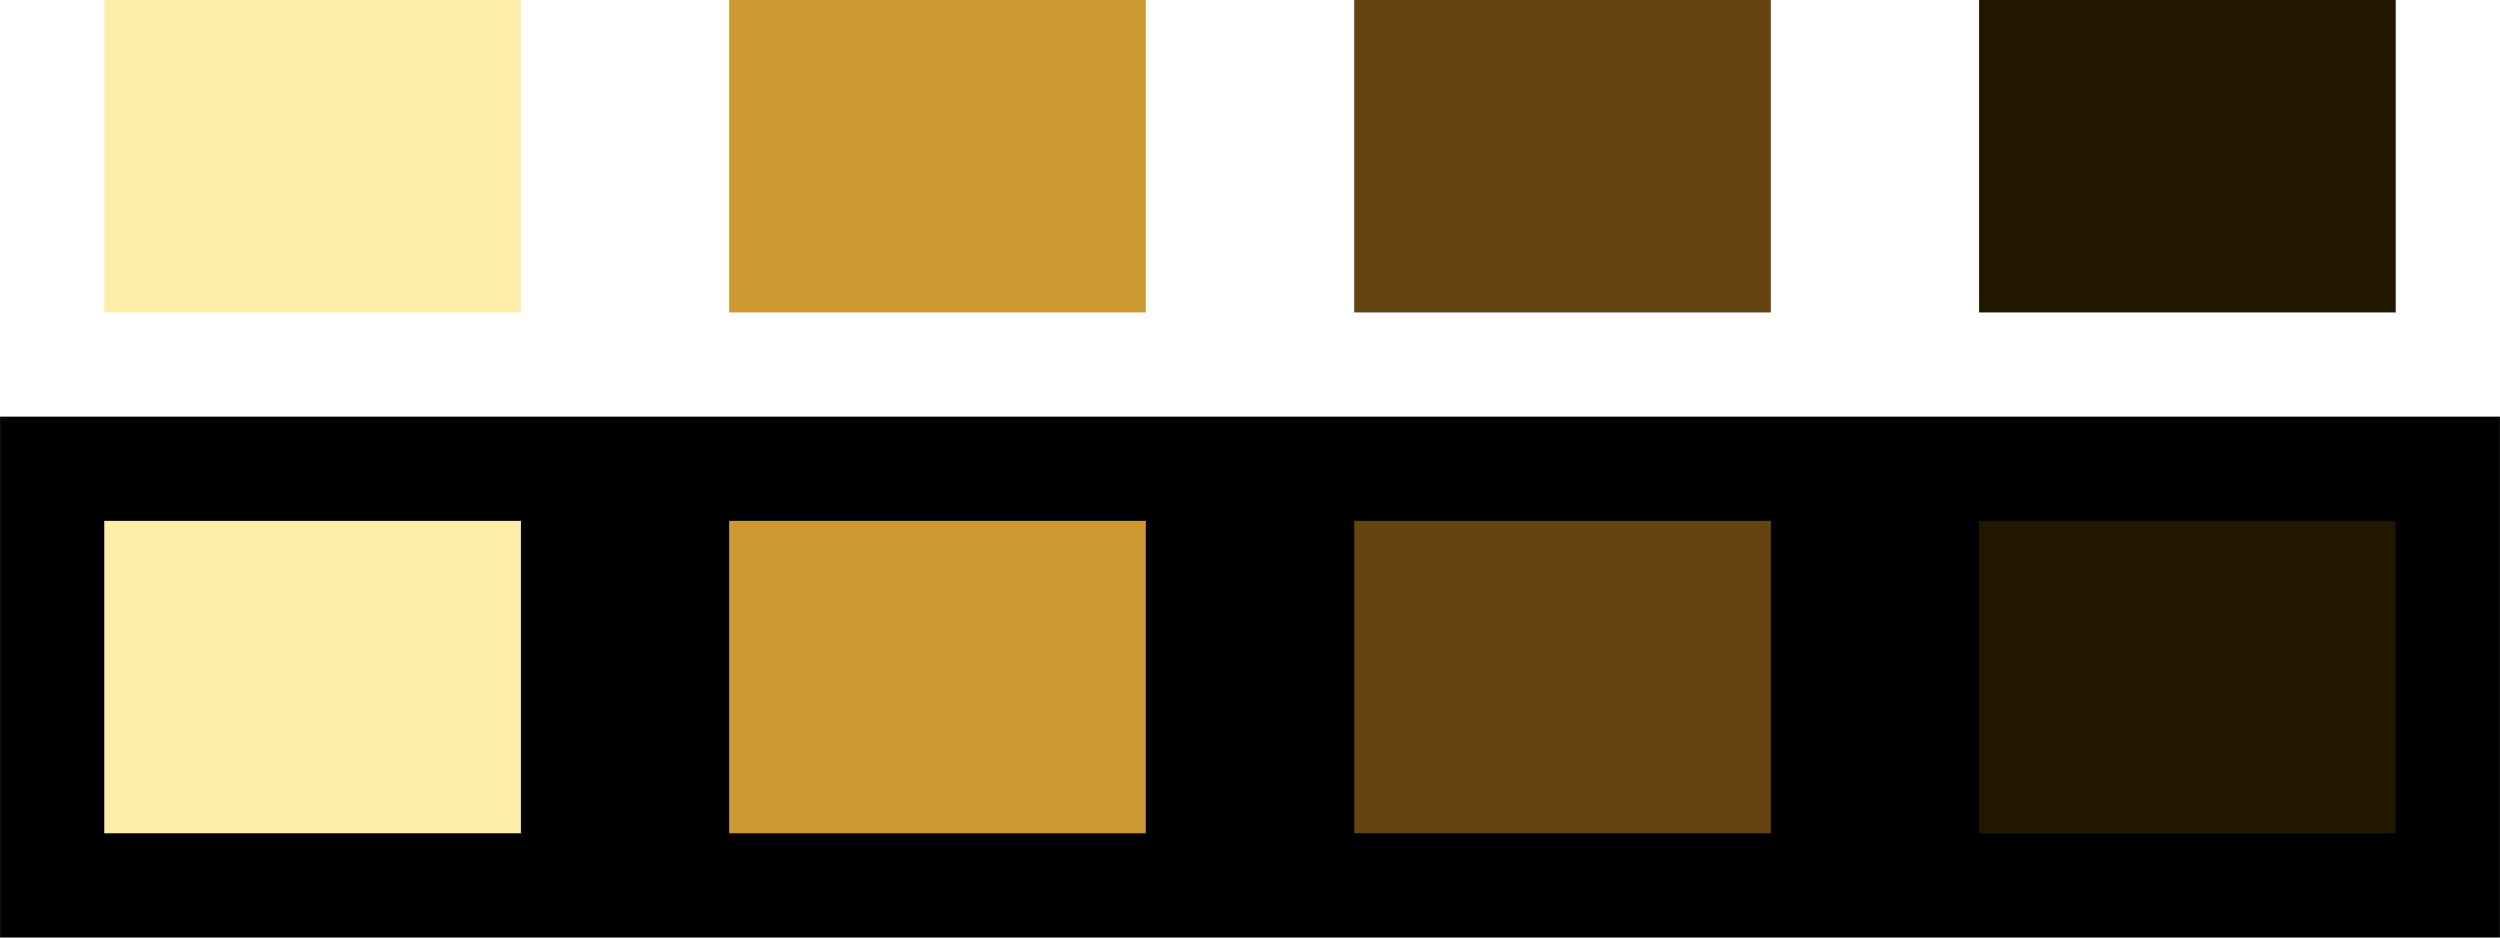
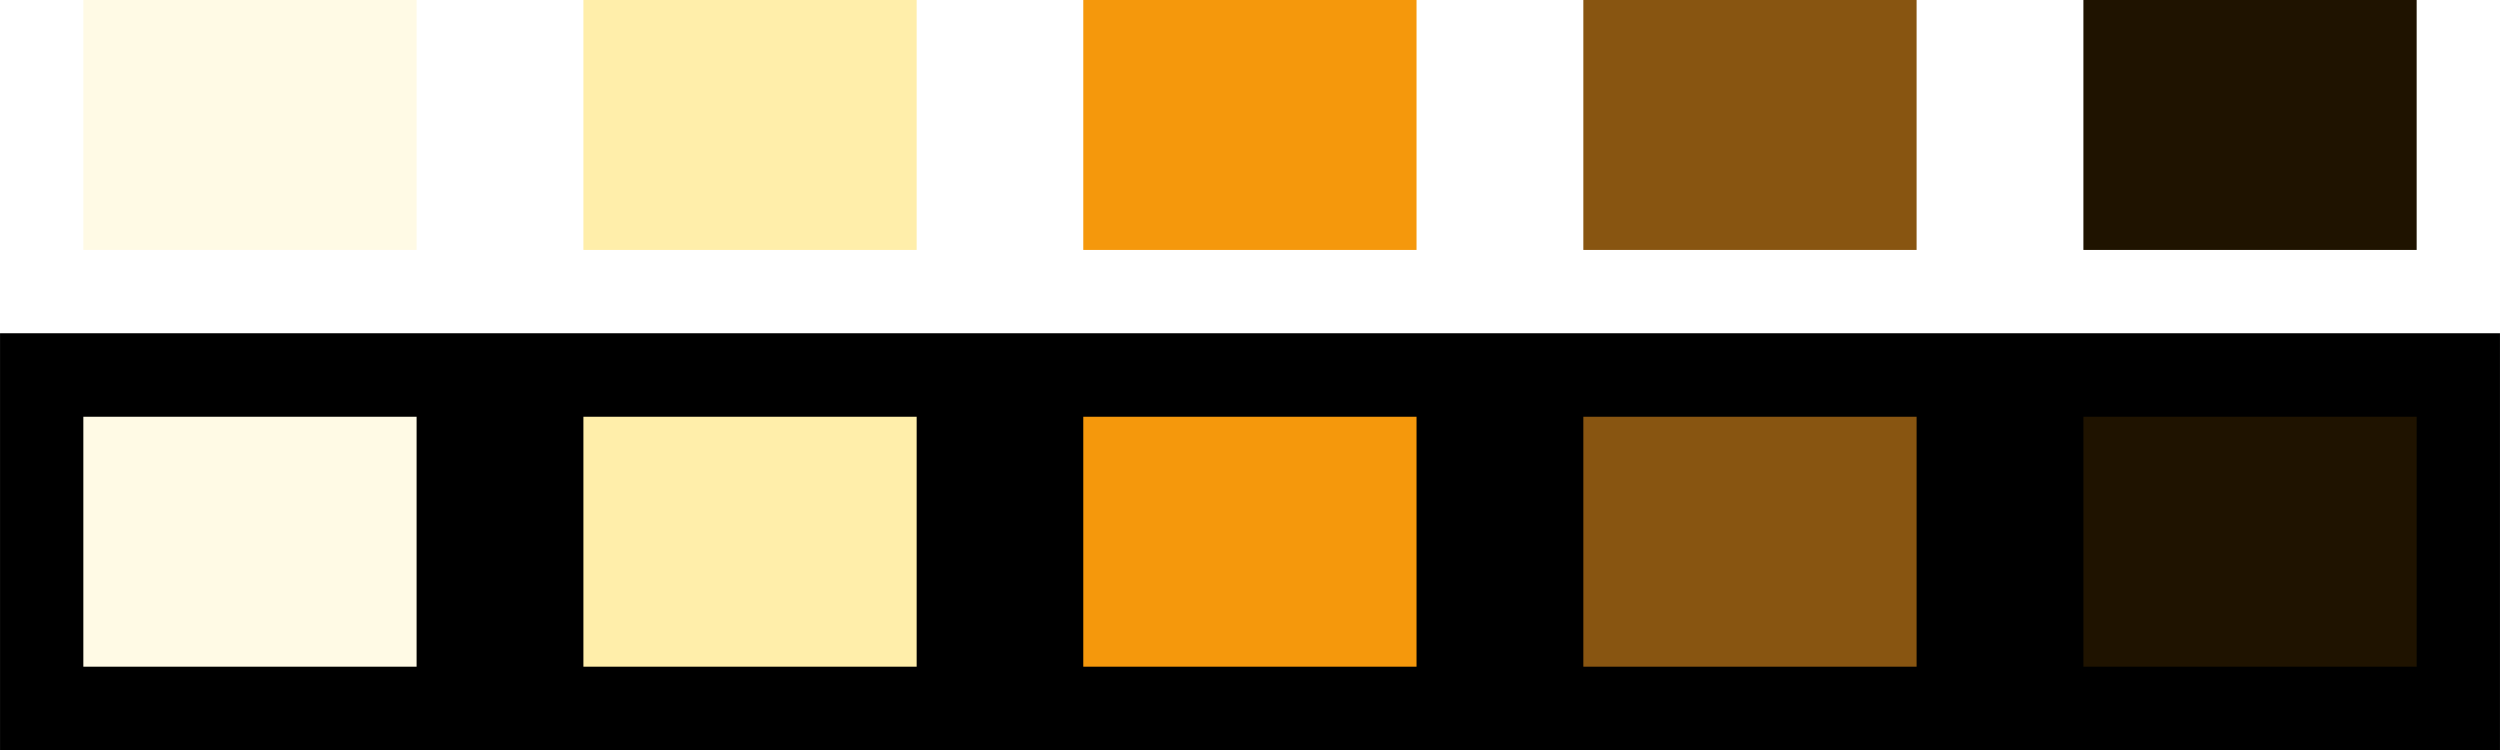
- <svg xmlns="http://www.w3.org/2000/svg" xml:space="preserve" width="120mm" height="45mm" version="1.1" style="shape-rendering:geometricPrecision; text-rendering:geometricPrecision; image-rendering:optimizeQuality; fill-rule:evenodd; clip-rule:evenodd" viewBox="0 0 13458 5047">
+ <svg xmlns="http://www.w3.org/2000/svg" xml:space="preserve" width="150mm" height="45mm" version="1.0" style="shape-rendering:geometricPrecision; text-rendering:geometricPrecision; image-rendering:optimizeQuality; fill-rule:evenodd; clip-rule:evenodd" viewBox="0 0 13473 4042">
  <defs>
    <style type="text/css">
   
    .fil0 {fill:black}
-     .fil1 {fill:#221700}
-     .fil4 {fill:#664411}
-     .fil3 {fill:#CC9933}
+     .fil1 {fill:#1F1300}
+     .fil4 {fill:#885511}
+     .fil3 {fill:#F5980C}
    .fil2 {fill:#FFEEAA}
+     .fil5 {fill:#FFFAE5}
   
  </style>
  </defs>
  <g id="Ebene_x0020_1">
-     <rect class="fil0" y="2243" width="13458" height="2804" />
-     <rect class="fil1" x="10654" width="2243" height="1682" />
-     <rect class="fil1" x="10654" y="2804" width="2243" height="1682" />
-     <rect class="fil2" x="561" width="2243" height="1682" />
-     <rect class="fil3" x="3925" width="2243" height="1682" />
-     <rect class="fil4" x="7290" width="2243" height="1682" />
-     <rect class="fil2" x="561" y="2804" width="2243" height="1682" />
-     <rect class="fil3" x="3925" y="2804" width="2243" height="1682" />
-     <rect class="fil4" x="7290" y="2804" width="2243" height="1682" />
+     <rect class="fil0" y="1796" width="13473" height="2246" />
+     <rect class="fil1" x="11228" width="1796" height="1347" />
+     <rect class="fil1" x="11228" y="2246" width="1796" height="1347" />
+     <rect class="fil2" x="3144" width="1796" height="1347" />
+     <rect class="fil3" x="5838" width="1796" height="1347" />
+     <rect class="fil4" x="8533" width="1796" height="1347" />
+     <rect class="fil2" x="3144" y="2246" width="1796" height="1347" />
+     <rect class="fil3" x="5838" y="2246" width="1796" height="1347" />
+     <rect class="fil4" x="8533" y="2246" width="1796" height="1347" />
+     <rect class="fil5" x="449" width="1796" height="1347" />
+     <rect class="fil5" x="449" y="2246" width="1796" height="1347" />
  </g>
</svg>
